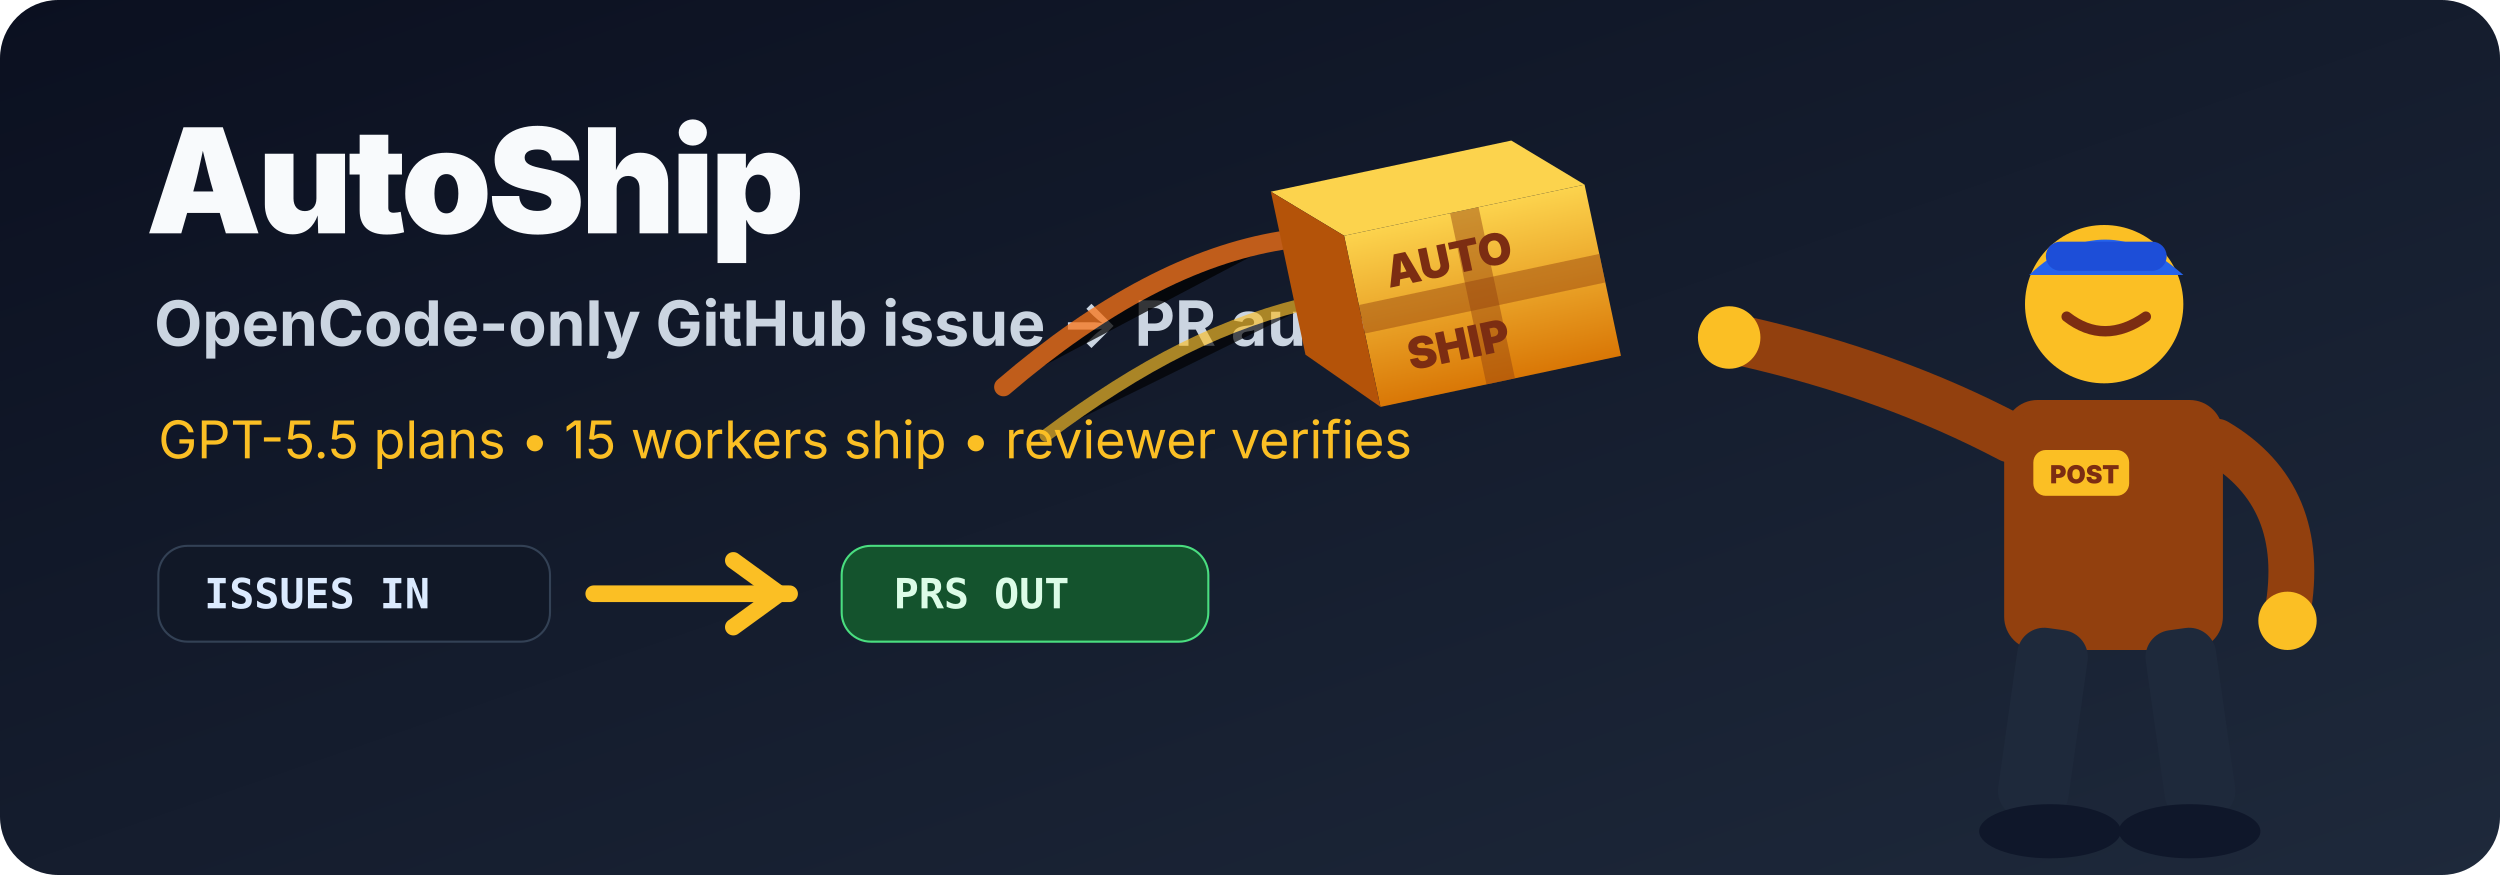
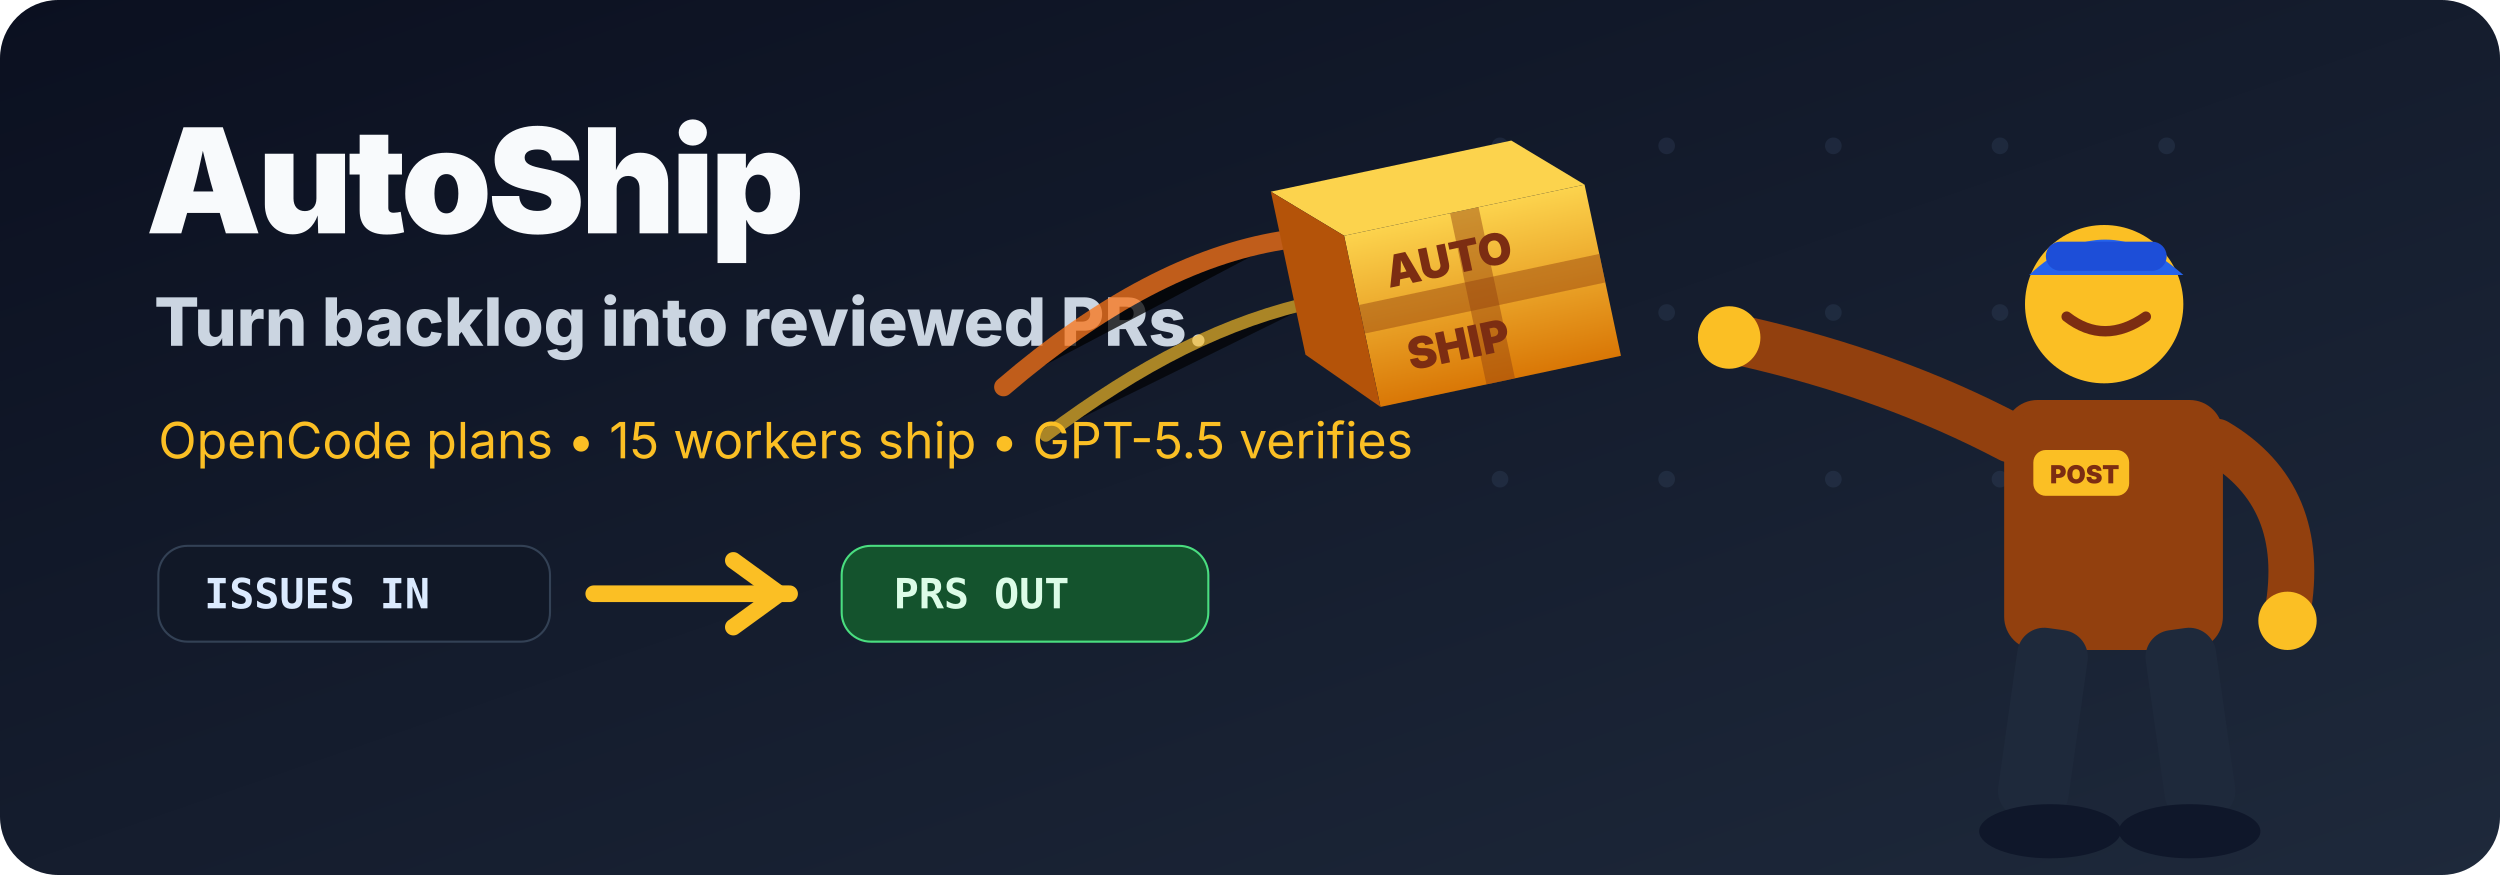
<svg xmlns="http://www.w3.org/2000/svg" viewBox="0 0 1200 420" width="1200" height="420" role="img" aria-labelledby="title desc">
  <defs>
    <linearGradient id="bg" x1="0" y1="0" x2="1" y2="1">
      <stop offset="0" stop-color="#0b1020" />
      <stop offset="1" stop-color="#1e293b" />
+     </linearGradient>
+     <linearGradient id="gold" x1="0" y1="0" x2="1" y2="1">
+       <stop offset="0" stop-color="#fbbf24" />
+       <stop offset="1" stop-color="#f97316" />
    </linearGradient>
    <linearGradient id="box" x1="0" y1="0" x2="0" y2="1">
      <stop offset="0" stop-color="#fcd34d" />
      <stop offset="1" stop-color="#d97706" />
    </linearGradient>
  </defs>
  <rect width="1200" height="420" rx="28" fill="url(#bg)" />
-   <text x="70" y="112" font-family="Inter, ui-sans-serif, system-ui" font-size="70" font-weight="900" fill="#f8fafc" letter-spacing="-2">AutoShip</text>
-   <text x="74" y="166" font-family="Inter, ui-sans-serif, system-ui" font-size="30" font-weight="700" fill="#cbd5e1">OpenCode-only GitHub issue → PR automation</text>
-   <text x="76" y="220" font-family="Inter, ui-sans-serif, system-ui" font-size="25" fill="#fbbf24">GPT-5.5 plans • 15 workers ship • reviewer verifies</text>
+   <g opacity="0.08" fill="#93c5fd">
+     <circle cx="720" cy="70" r="4" />
+     <circle cx="800" cy="70" r="4" />
+     <circle cx="880" cy="70" r="4" />
+     <circle cx="960" cy="70" r="4" />
+     <circle cx="1040" cy="70" r="4" />
+     <circle cx="720" cy="150" r="4" />
+     <circle cx="800" cy="150" r="4" />
+     <circle cx="880" cy="150" r="4" />
+     <circle cx="960" cy="150" r="4" />
+     <circle cx="1040" cy="150" r="4" />
+     <circle cx="720" cy="230" r="4" />
+     <circle cx="800" cy="230" r="4" />
+     <circle cx="880" cy="230" r="4" />
+     <circle cx="960" cy="230" r="4" />
+     <circle cx="1040" cy="230" r="4" />
+   </g>
+   <text x="70" y="112" font-family="Inter, ui-sans-serif, system-ui, -apple-system, Segoe UI, sans-serif" font-size="70" font-weight="900" fill="#f8fafc" letter-spacing="-2">AutoShip</text>
+   <text x="74" y="166" font-family="Inter, ui-sans-serif, system-ui, -apple-system, Segoe UI, sans-serif" font-size="32" font-weight="800" fill="#cbd5e1">Turn backlog into reviewed PRs.</text>
+   <text x="76" y="220" font-family="Inter, ui-sans-serif, system-ui, -apple-system, Segoe UI, sans-serif" font-size="24" fill="#fbbf24">OpenCode plans • 15 workers ship • GPT-5.5 verifies</text>
  <g font-family="ui-monospace, SFMono-Regular, Menlo, monospace" font-size="20" font-weight="700">
    <rect x="76" y="262" width="188" height="46" rx="14" fill="#111827" stroke="#334155" />
    <text x="98" y="292" fill="#dbeafe">ISSUES IN</text>
    <path d="M285 285h94" stroke="#fbbf24" stroke-width="8" stroke-linecap="round" />
    <path d="M374 285l-22-16m22 16-22 16" stroke="#fbbf24" stroke-width="8" stroke-linecap="round" stroke-linejoin="round" />
    <rect x="404" y="262" width="176" height="46" rx="14" fill="#14532d" stroke="#4ade80" />
    <text x="429" y="292" fill="#dcfce7">PRS OUT</text>
  </g>
  <g transform="translate(610 92) rotate(-12)">
    <path d="M-145 65 C-90 35 -42 22 0 24" stroke="#f97316" stroke-width="9" stroke-linecap="round" opacity="0.75" />
    <path d="M-130 92 C-78 68 -34 56 12 56" stroke="#fbbf24" stroke-width="6" stroke-linecap="round" opacity="0.65" />
    <polygon points="0,0 118,0 148,28 30,28" fill="#fcd34d" />
    <polygon points="30,28 148,28 148,112 30,112" fill="url(#box)" />
    <polygon points="0,0 30,28 30,112 0,80" fill="#b45309" />
    <rect x="82" y="28" width="14" height="84" fill="#92400e" opacity="0.45" />
    <rect x="30" y="62" width="118" height="14" fill="#92400e" opacity="0.45" />
-     <text x="46" y="57" font-family="Inter, ui-sans-serif" font-size="21" font-weight="900" fill="#7c2d12">AUTO</text>
-     <text x="48" y="98" font-family="Inter, ui-sans-serif" font-size="21" font-weight="900" fill="#7c2d12">SHIP</text>
+     <text x="46" y="57" font-family="Inter, ui-sans-serif, system-ui" font-size="21" font-weight="900" fill="#7c2d12">AUTO</text>
+     <text x="48" y="98" font-family="Inter, ui-sans-serif, system-ui" font-size="21" font-weight="900" fill="#7c2d12">SHIP</text>
  </g>
  <g transform="translate(880 88)">
    <circle cx="130" cy="58" r="38" fill="#fbbf24" />
    <path d="M94 44 Q130 10 168 44" fill="#2563eb" />
    <rect x="102" y="28" width="58" height="14" rx="7" fill="#1d4ed8" />
    <path d="M112 64 Q130 78 150 64" stroke="#7c2d12" stroke-width="5" fill="none" stroke-linecap="round" />
    <rect x="82" y="104" width="105" height="120" rx="16" fill="#92400e" />
    <rect x="96" y="128" width="46" height="22" rx="6" fill="#fbbf24" />
    <text x="104" y="144" font-family="Inter, ui-sans-serif" font-size="12" font-weight="900" fill="#7c2d12">POST</text>
    <path d="M85 122 Q28 92 -42 76" stroke="#92400e" stroke-width="24" fill="none" stroke-linecap="round" />
    <circle cx="-50" cy="74" r="15" fill="#fbbf24" />
    <path d="M184 124 Q228 150 218 206" stroke="#92400e" stroke-width="22" fill="none" stroke-linecap="round" />
    <circle cx="218" cy="210" r="14" fill="#fbbf24" />
    <rect x="90" y="214" width="34" height="92" rx="13" fill="#1e293b" transform="rotate(8 107 214)" />
    <rect x="148" y="214" width="34" height="92" rx="13" fill="#1e293b" transform="rotate(-8 165 214)" />
    <ellipse cx="104" cy="311" rx="34" ry="13" fill="#0f172a" />
    <ellipse cx="171" cy="311" rx="34" ry="13" fill="#0f172a" />
  </g>
</svg>
